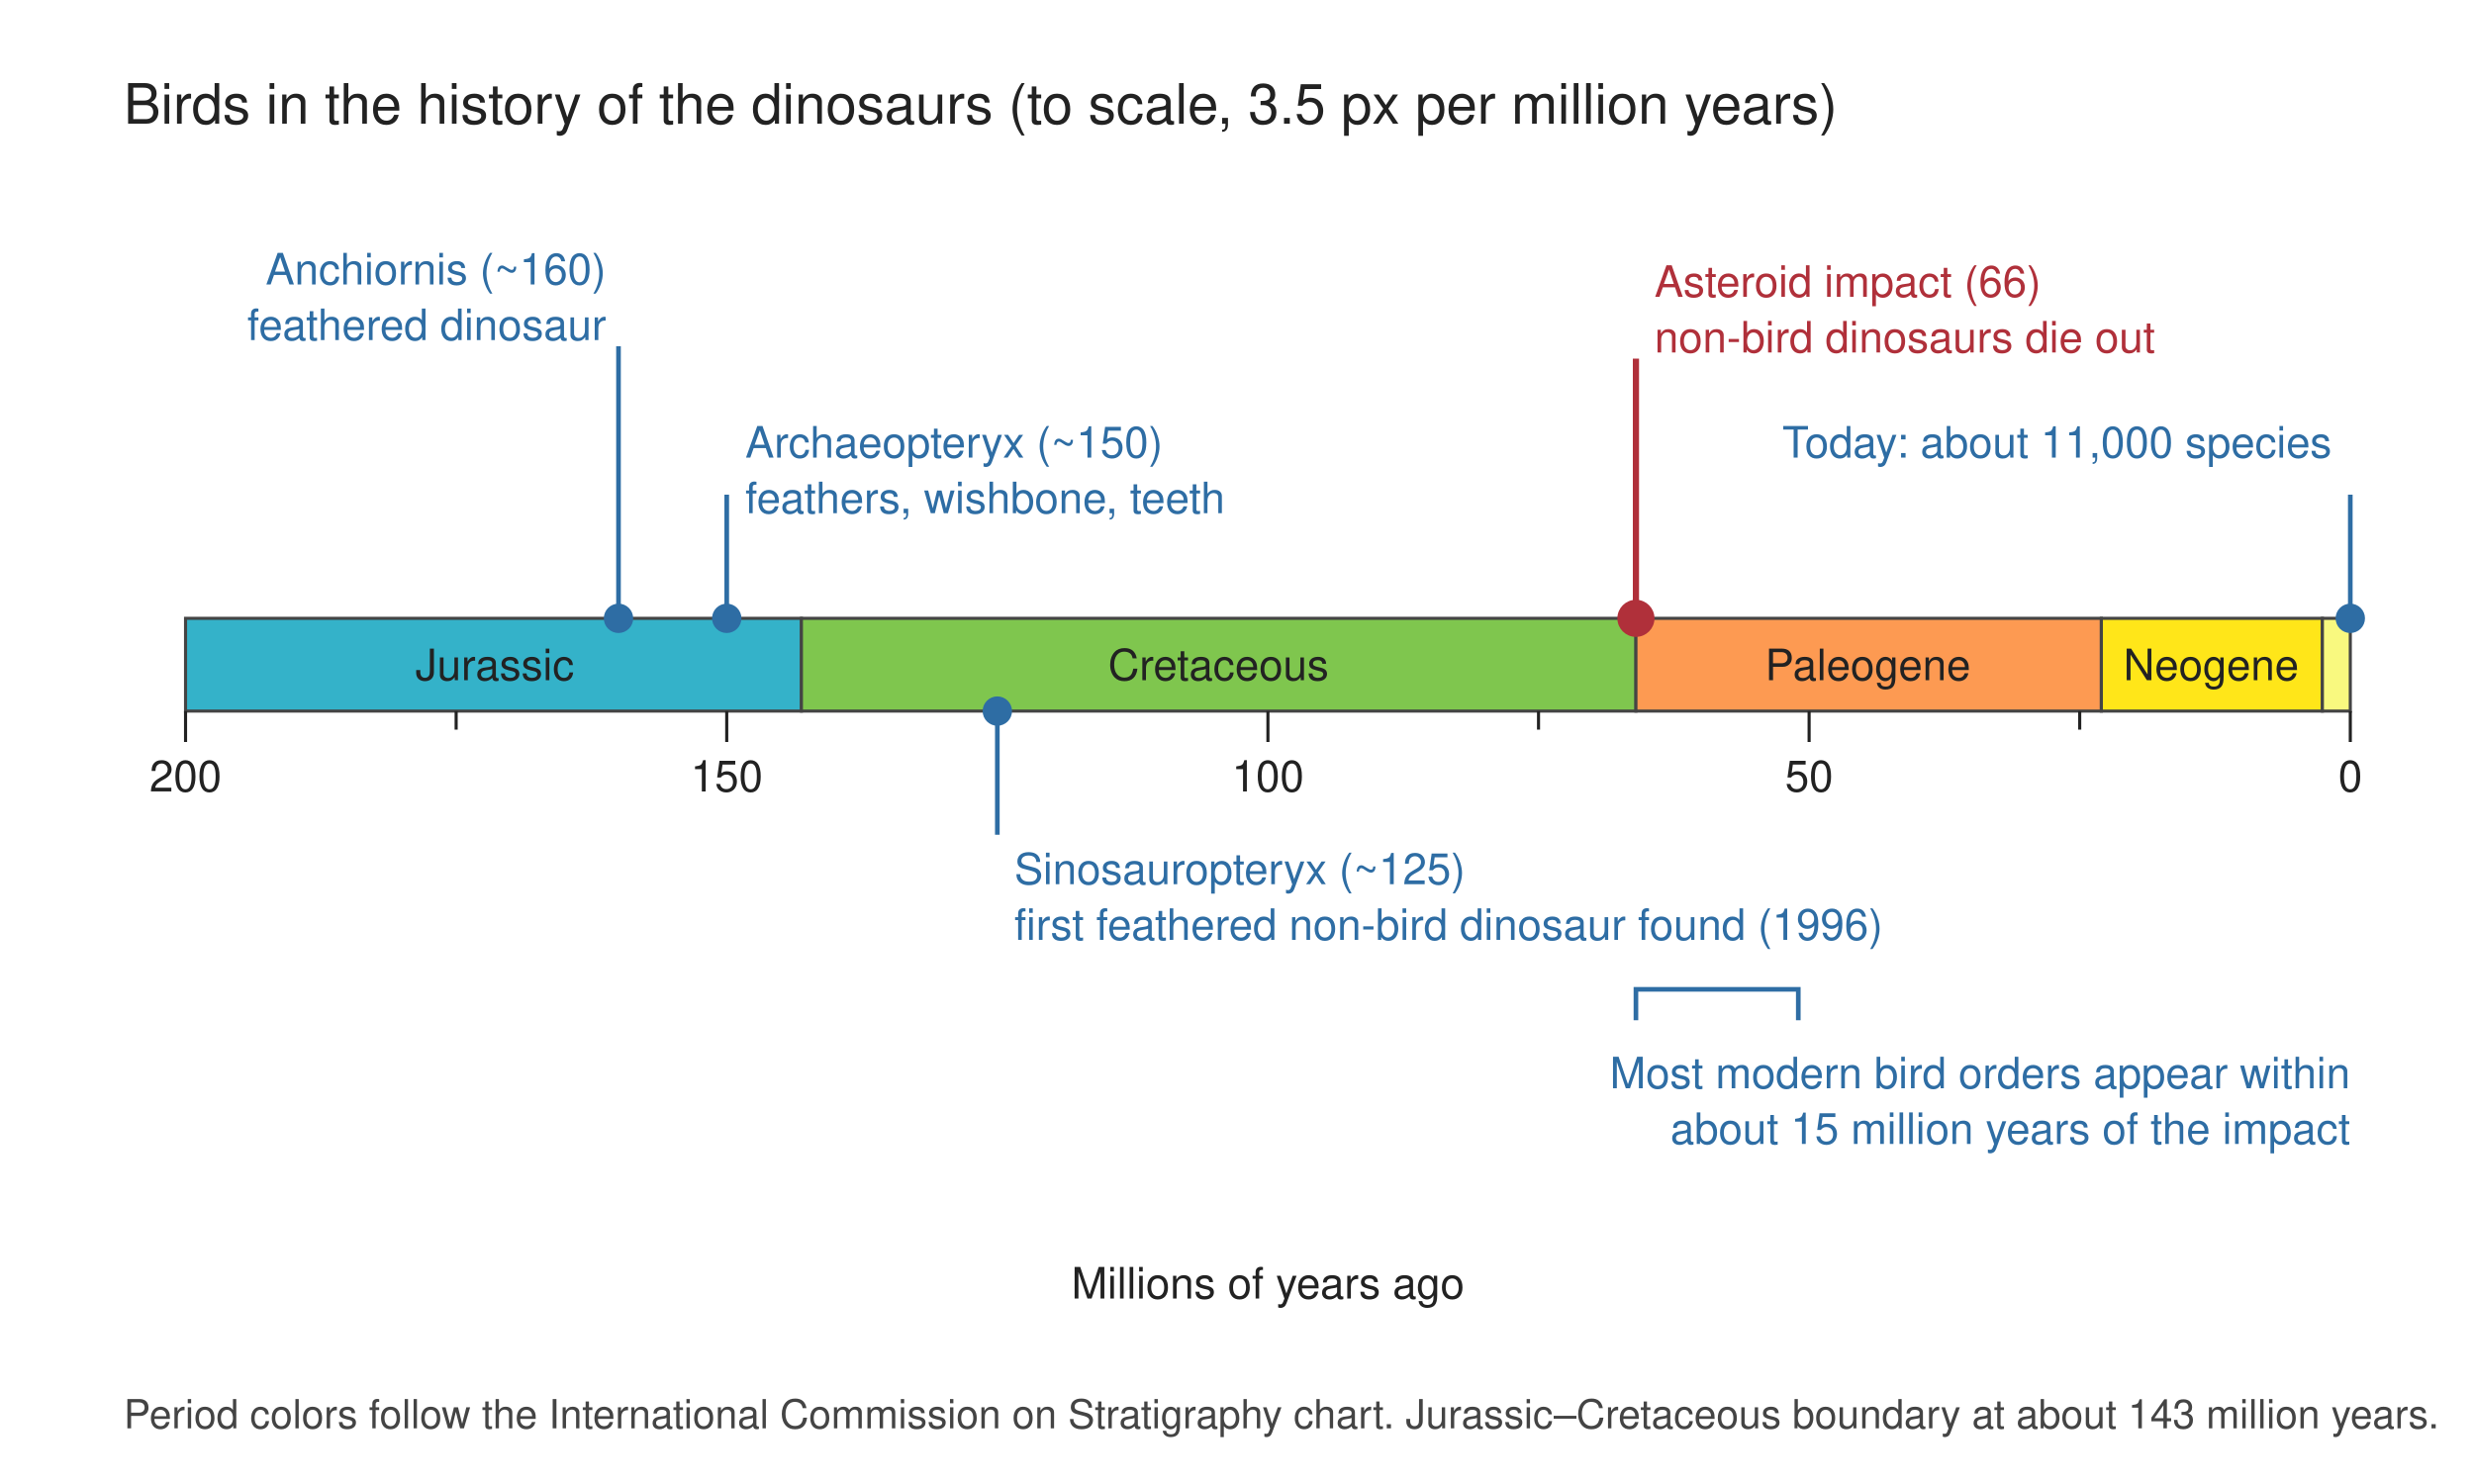
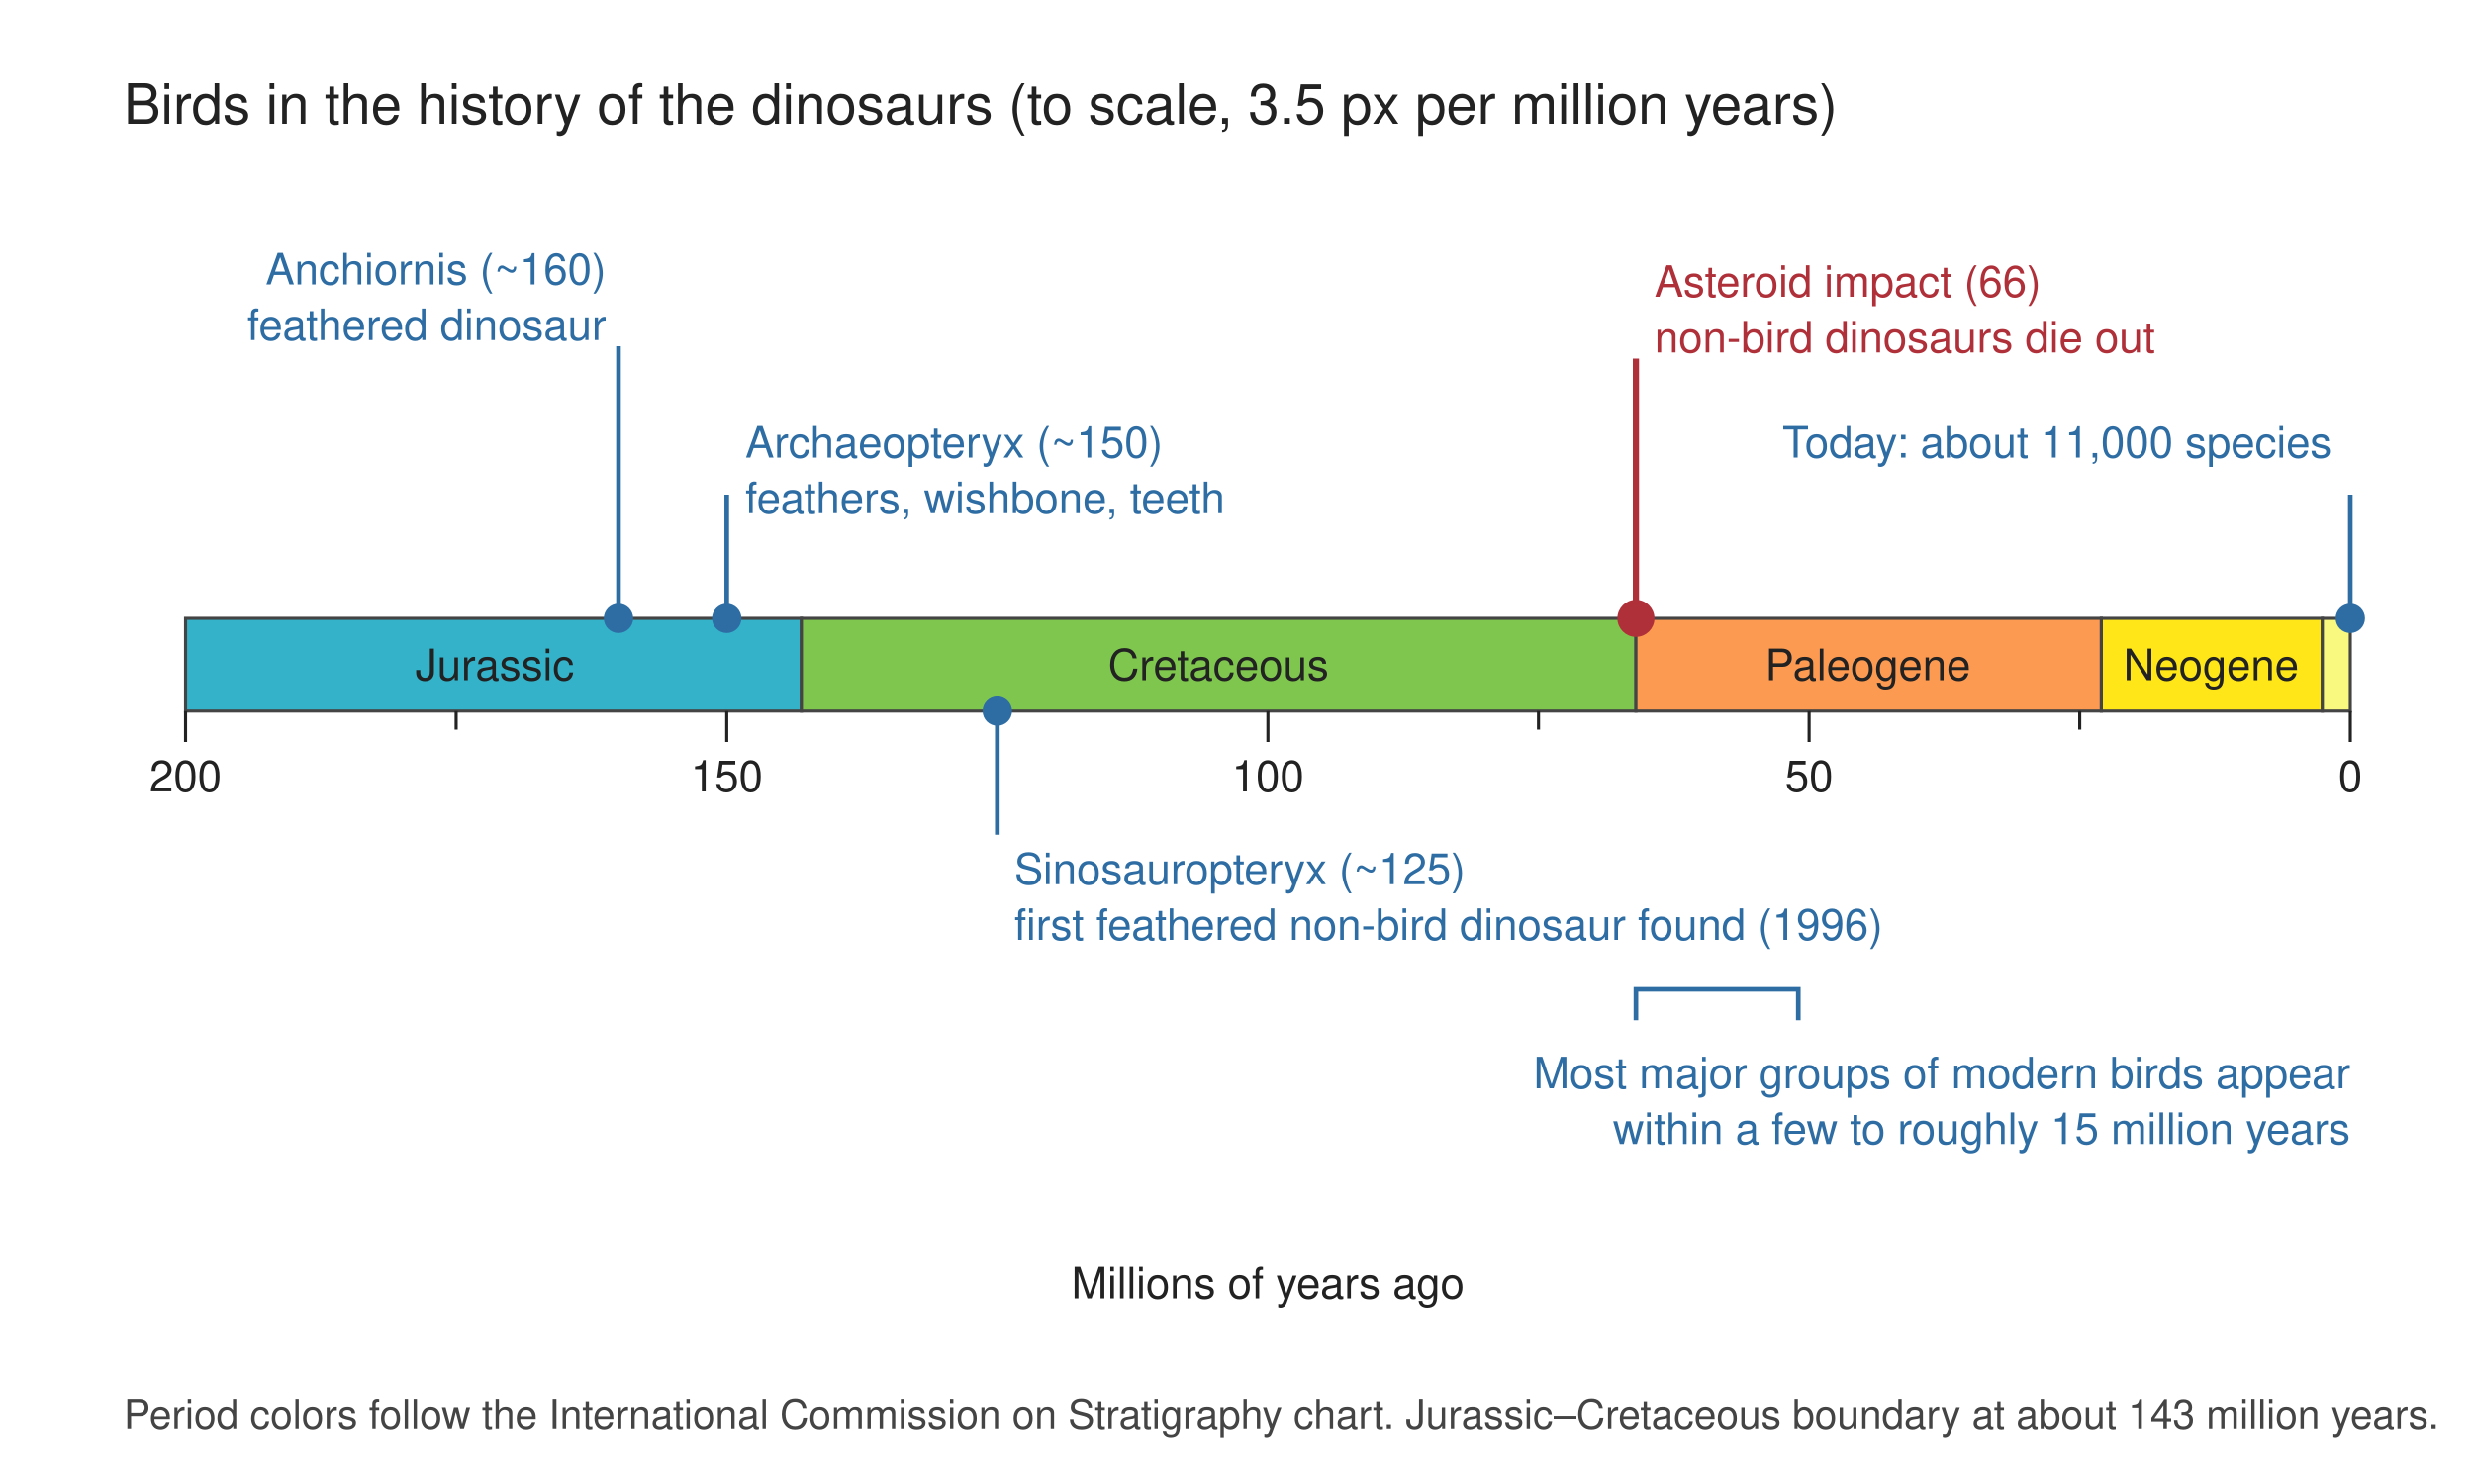
<svg xmlns="http://www.w3.org/2000/svg" viewBox="0 0 800 480">
  <rect width="800" height="480" fill="#ffffff" />
  <text x="40" y="40" font-family="Helvetica, Arial, sans-serif" font-size="18" fill="#222222">Birds in the history of the dinosaurs (to scale, 3.5 px per million years)</text>
  <g stroke="#444444" stroke-width="1">
    <rect x="60" y="200" width="199.15" height="30" fill="#34B2C9" />
    <rect x="259.15" y="200" width="269.85" height="30" fill="#7FC64E" />
    <rect x="529" y="200" width="150.5" height="30" fill="#FD9A52" />
    <rect x="679.5" y="200" width="71.47" height="30" fill="#FFE619" />
    <rect x="750.97" y="200" width="9.03" height="30" fill="#F9F97F" />
  </g>
  <g font-family="Helvetica, Arial, sans-serif" font-size="14" fill="#222222" text-anchor="middle">
    <text x="160" y="220">Jurassic</text>
    <text x="394" y="220">Cretaceous</text>
    <text x="604" y="220">Paleogene</text>
    <text x="715" y="220">Neogene</text>
  </g>
  <g stroke="#222222" stroke-width="1">
    <line x1="60" y1="230" x2="60" y2="240" />
    <line x1="147.5" y1="230" x2="147.5" y2="236" />
    <line x1="235" y1="230" x2="235" y2="240" />
    <line x1="322.5" y1="230" x2="322.5" y2="236" />
    <line x1="410" y1="230" x2="410" y2="240" />
    <line x1="497.5" y1="230" x2="497.5" y2="236" />
    <line x1="585" y1="230" x2="585" y2="240" />
    <line x1="672.5" y1="230" x2="672.5" y2="236" />
    <line x1="760" y1="230" x2="760" y2="240" />
  </g>
  <g font-family="Helvetica, Arial, sans-serif" font-size="14" fill="#222222" text-anchor="middle">
    <text x="60" y="256">200</text>
    <text x="235" y="256">150</text>
    <text x="410" y="256">100</text>
    <text x="585" y="256">50</text>
    <text x="760" y="256">0</text>
    <text x="410" y="420">Millions of years ago</text>
  </g>
  <g stroke="#2E6DA4" stroke-width="1.5" fill="#2E6DA4">
    <line x1="200" y1="112" x2="200" y2="200" />
    <circle cx="200" cy="200" r="4" />
    <line x1="235" y1="160" x2="235" y2="200" />
    <circle cx="235" cy="200" r="4" />
    <line x1="322.5" y1="230" x2="322.5" y2="270" />
    <circle cx="322.5" cy="230" r="4" />
    <line x1="760" y1="160" x2="760" y2="200" />
    <circle cx="760" cy="200" r="4" />
    <path d="M529 330 L529 320 L581.5 320 L581.5 330" fill="none" />
  </g>
  <g stroke="#B0303A" stroke-width="2" fill="#B0303A">
    <line x1="529" y1="116" x2="529" y2="200" />
    <circle cx="529" cy="200" r="5" />
  </g>
  <g font-family="Helvetica, Arial, sans-serif" font-size="14" fill="#2E6DA4">
    <text x="196" y="92" text-anchor="end">Anchiornis (~160)</text>
    <text x="196" y="110" text-anchor="end">feathered dinosaur</text>
    <text x="241" y="148">Archaeopteryx (~150)</text>
    <text x="241" y="166">feathers, wishbone, teeth</text>
    <text x="328" y="286">Sinosauropteryx (~125)</text>
    <text x="328" y="304">first feathered non-bird dinosaur found (1996)</text>
    <text x="754" y="148" text-anchor="end">Today: about 11,000 species</text>
-     <text x="760" y="352" text-anchor="end">Most modern bird orders appear within</text>
-     <text x="760" y="370" text-anchor="end">about 15 million years of the impact</text>
+     <text x="760" y="352" text-anchor="end">Most major groups of modern birds appear</text>
+     <text x="760" y="370" text-anchor="end">within a few to roughly 15 million years</text>
  </g>
  <g font-family="Helvetica, Arial, sans-serif" font-size="14" fill="#B0303A">
    <text x="535" y="96">Asteroid impact (66)</text>
    <text x="535" y="114">non-bird dinosaurs die out</text>
  </g>
  <text x="40" y="462" font-family="Helvetica, Arial, sans-serif" font-size="13" fill="#444444">Period colors follow the International Commission on Stratigraphy chart. Jurassic–Cretaceous boundary at about 143 million years.</text>
</svg>
